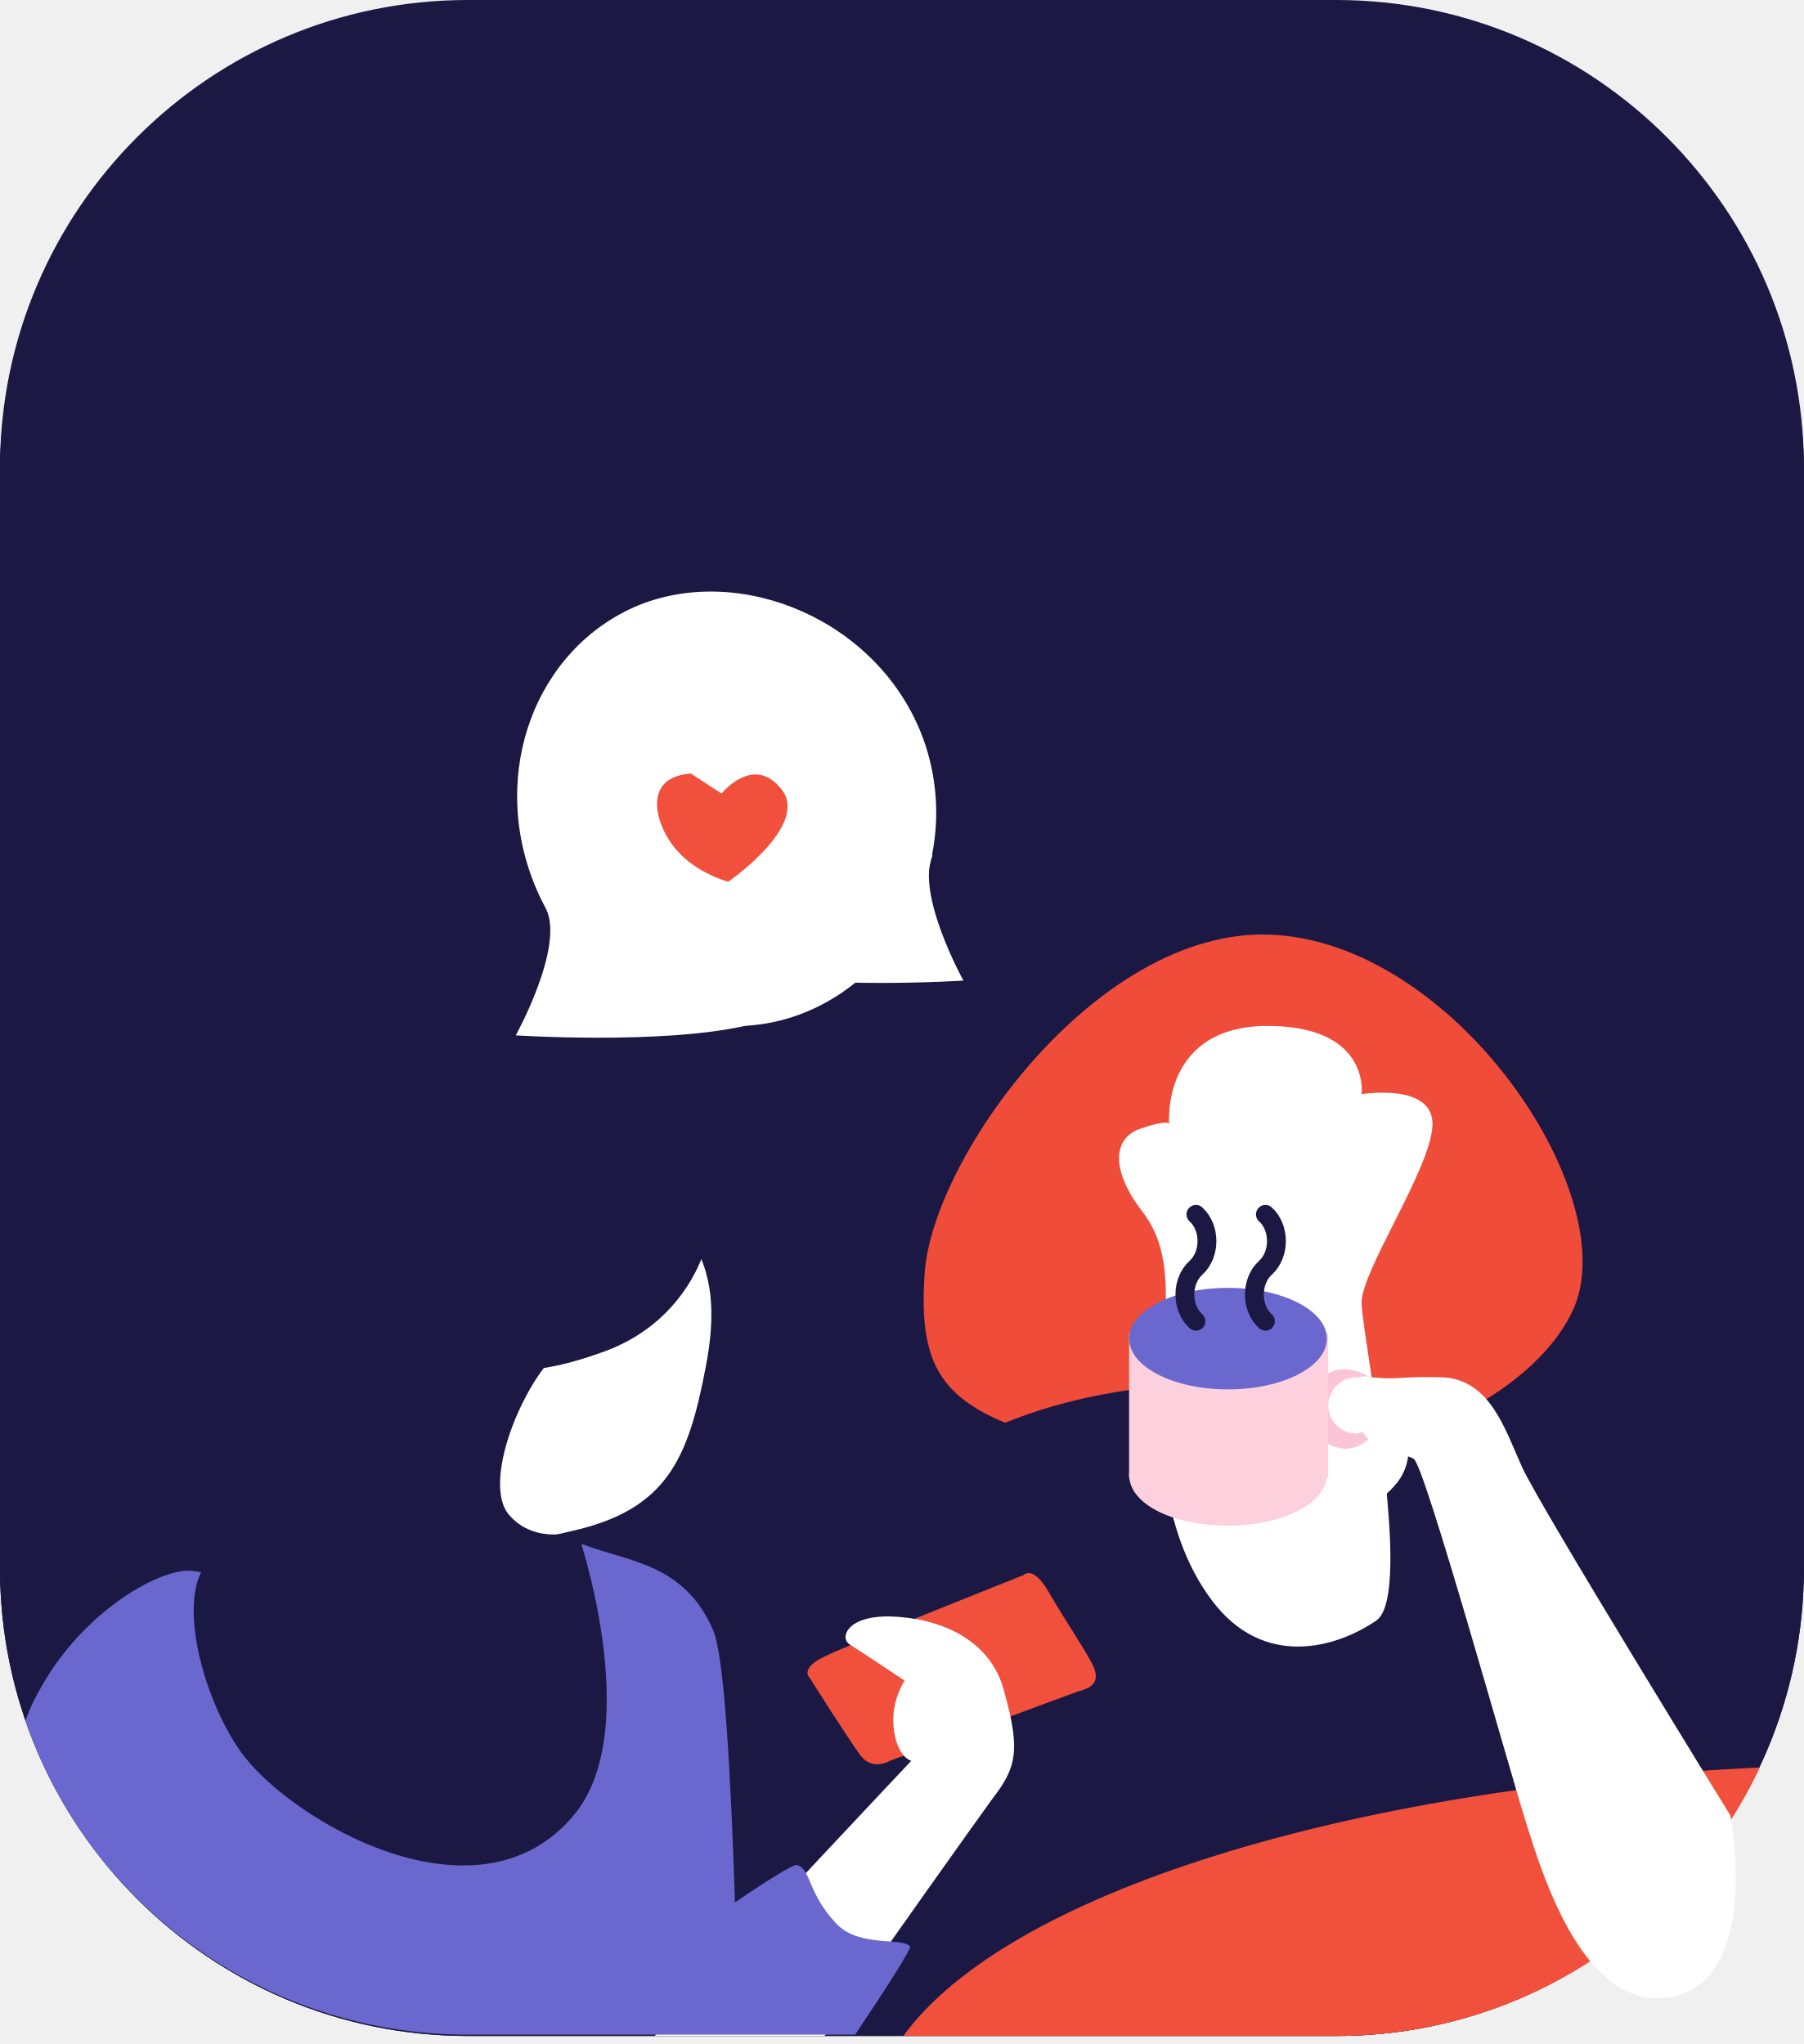
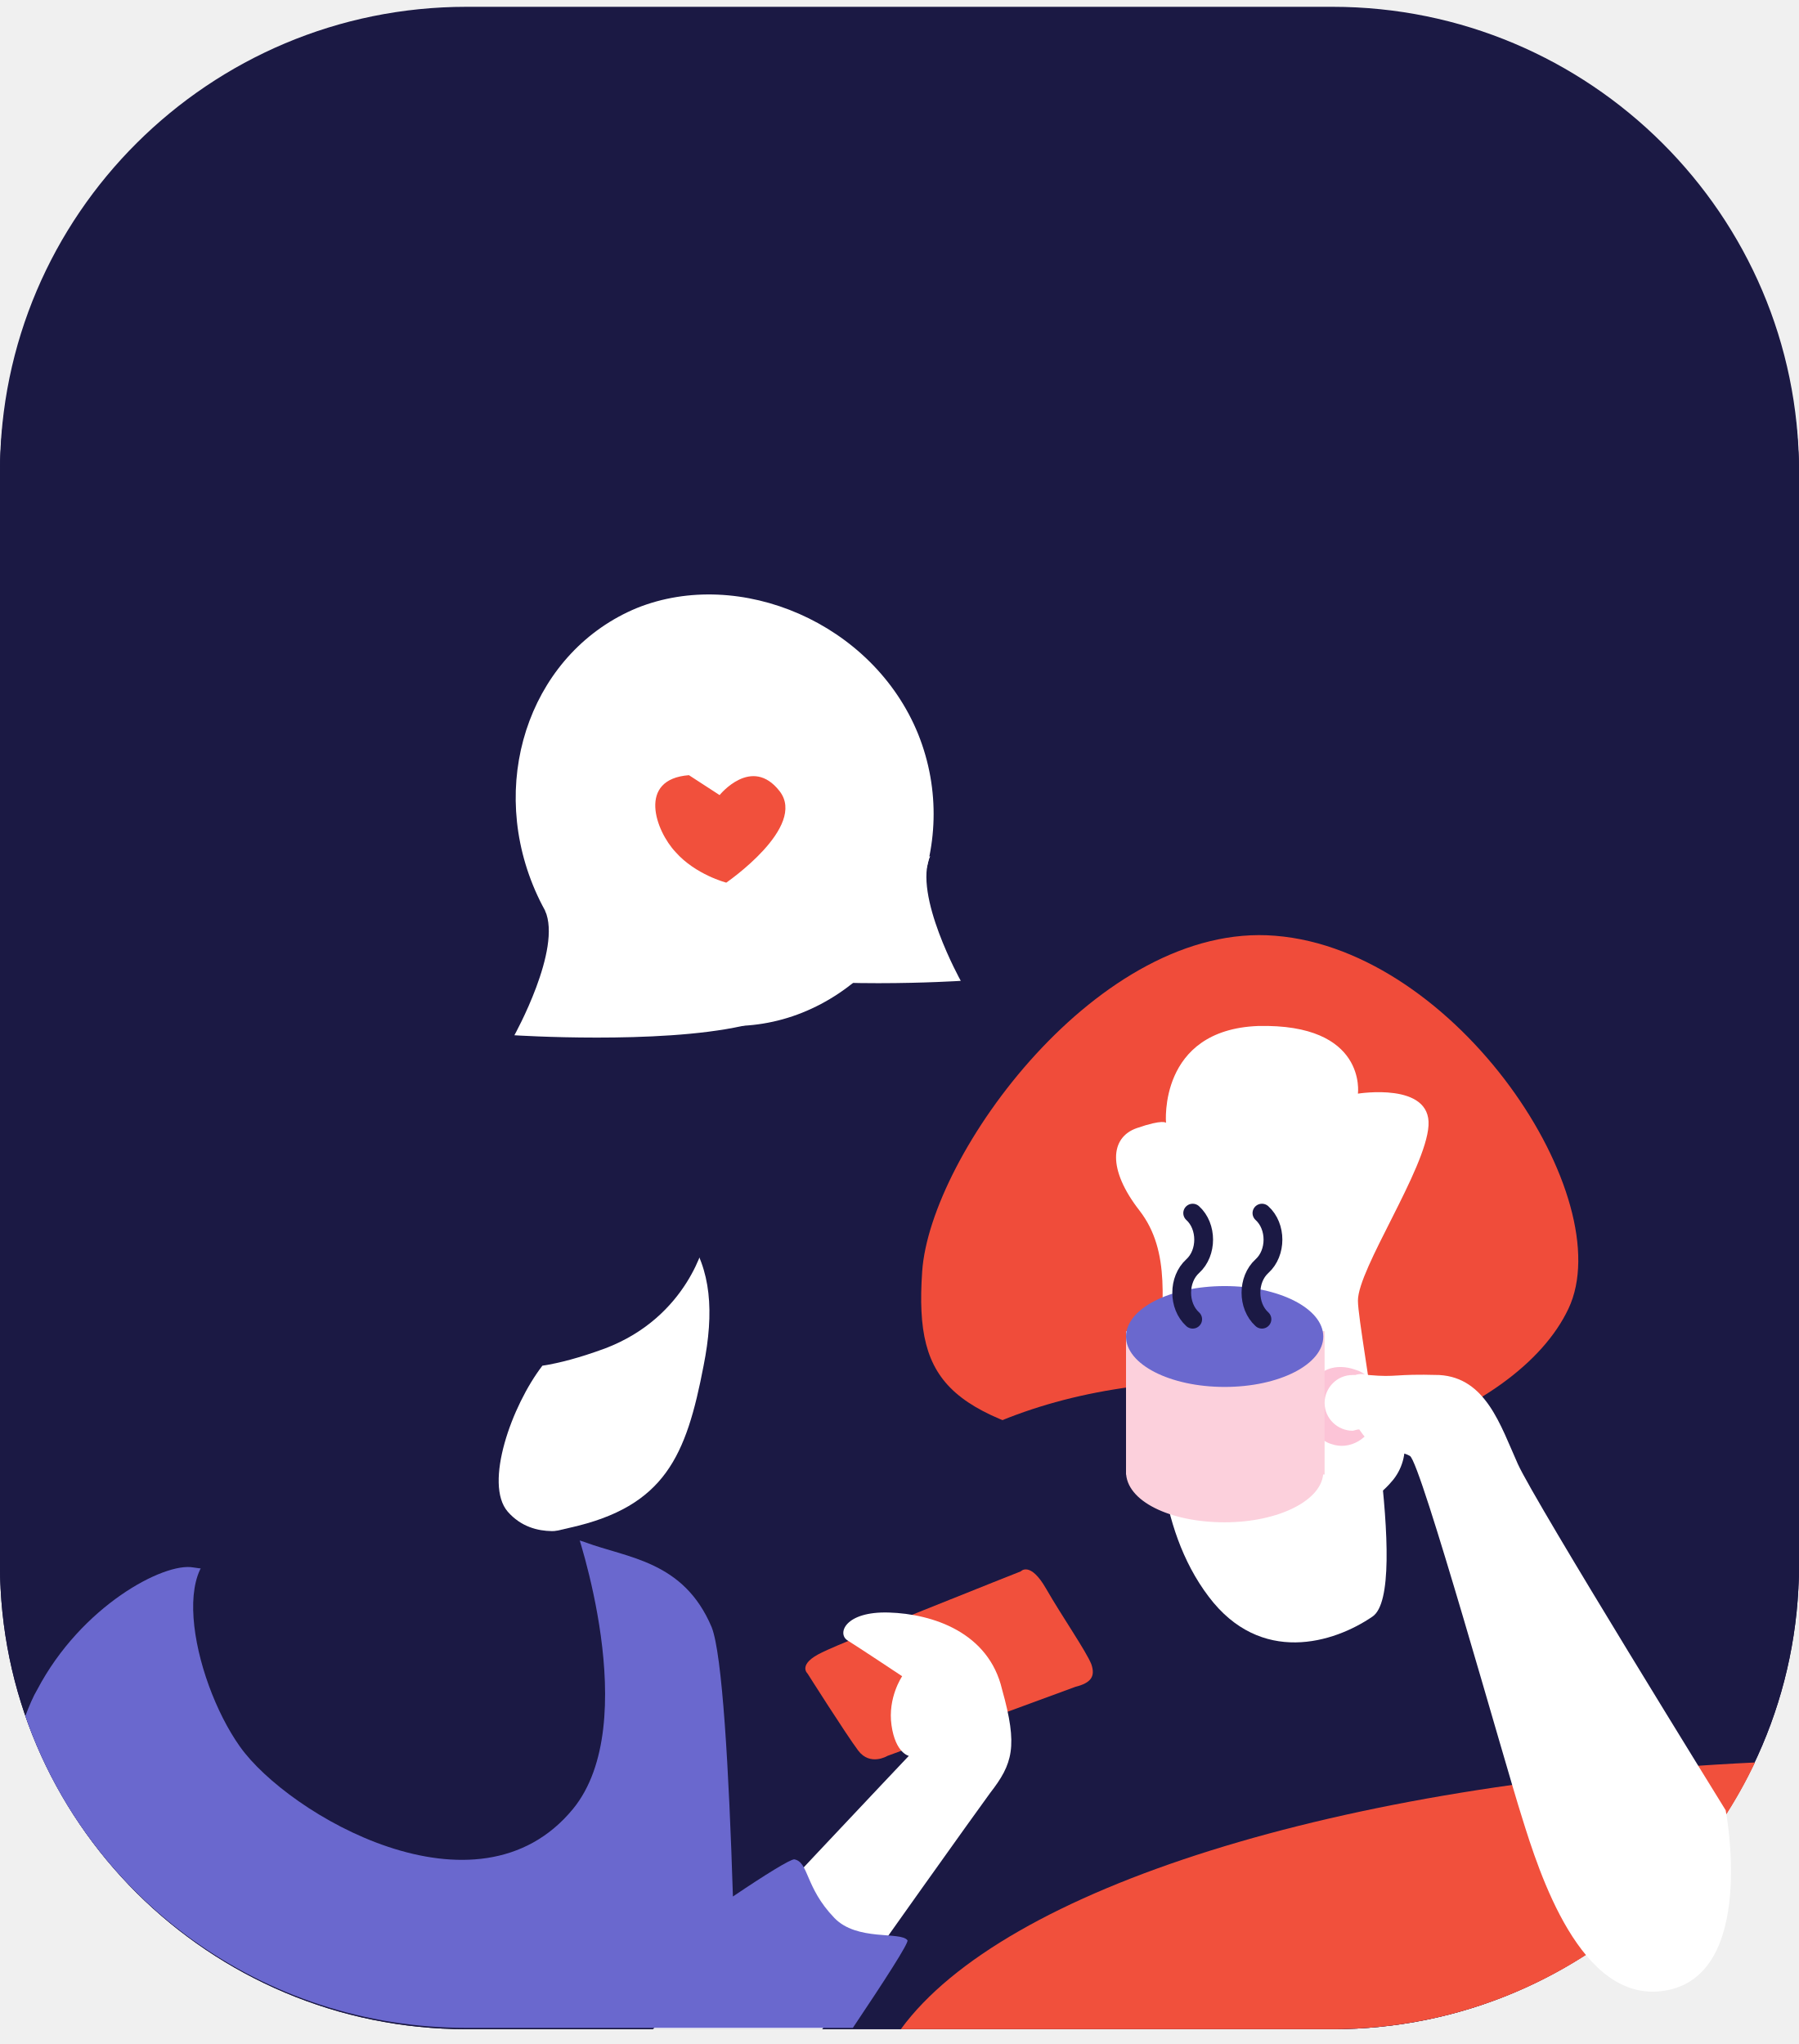
- <svg xmlns="http://www.w3.org/2000/svg" version="1.1" id="Layer_1" x="0px" y="0px" viewBox="0 0 135 153" style="enable-background:new 0 0 135 153;" xml:space="preserve">
-   <style type="text/css">
- 	.st0{fill:#1B1944;}
- 	.st1{fill:#F04C3A;}
- 	.st2{fill:#F1503C;}
- 	.st3{fill:#3E3035;}
- 	.st4{fill:none;stroke:#FFFFFF;stroke-width:8.03;stroke-linecap:round;}
- 	.st5{fill:#FFFFFF;}
- 	.st6{fill:#FCC4D7;}
- 	.st7{fill:#FCD0DC;}
- 	.st8{fill:#6A68CE;}
- 	.st9{fill:none;stroke:#1B1944;stroke-width:1.41;stroke-linecap:round;stroke-linejoin:round;}
- </style>
-   <g>
-     <path class="st0" d="M35,0h65c19.3,0,35,15.7,35,35v82c0,19.3-15.7,35-35,35H35c-19.3,0-35-15.7-35-35V35C0,15.7,15.7,0,35,0z" />
-     <path class="st0" d="M35,0.4h65c19.3,0,35,15.7,35,35v82c0,19.3-15.7,35-35,35H35c-19.3,0-35-15.7-35-35v-82C0,16,15.7,0.4,35,0.4z   " />
-     <path class="st0" d="M35,0.4h65c19.3,0,35,15.7,35,35v82c0,19.3-15.7,35-35,35H35c-19.3,0-35-15.7-35-35v-82C0,16,15.7,0.4,35,0.4z   " />
-     <path class="st1" d="M95.7,70c13.7,1.1,25.9,19.8,22,28.1c-3.9,8.3-19.8,13.8-33.1,11c-13.2-2.8-16-5-15.4-13.8   C69.8,86.5,82.5,68.9,95.7,70" />
-     <path class="st0" d="M89.3,103.6c-31.8,1.5-36.7,29.2-36.5,48.7H100c13.5,0,25.2-7.6,31-18.8C128.3,117.6,117.8,102.3,89.3,103.6z" />
-     <path class="st2" d="M67.6,152.4H100c14,0,26.1-8.2,31.7-20.1C100.5,133.8,75.3,141.8,67.6,152.4z" />
-     <path class="st3" d="M95.4,93c0.6,0.2,1.2-0.2,1.4-0.8c0.2-0.6-0.1-1.3-0.7-1.5c-0.6-0.2-1.2,0-1.4,0.6   C94.6,91.9,94.9,92.8,95.4,93" />
-     <path class="st4" d="M92.2,110.2l0.1-3.7" />
-     <path class="st4" d="M95.3,110.5l0.1-3.7" />
-     <path class="st4" d="M97.9,109.7l0.1-3.7" />
-     <path class="st4" d="M89.6,108.9c0,0,1.1,2,5.5,2s6.3-2.4,6.3-2.4" />
-     <path class="st5" d="M60.2,75.8c-7.7,3.1-16.8-1.2-20.2-9.6c-3.4-8.4,0.1-17.7,7.8-20.9c7.7-3.1,17.7,1.1,21.1,9.5   C72.3,63.3,67.9,72.7,60.2,75.8" />
-     <path class="st5" d="M40.9,68.1c1.3,2.9-2.3,9.4-2.3,9.4s10.8,0.7,17.1-0.7C62.1,75.4,40.9,68.1,40.9,68.1z" />
-     <path class="st2" d="M51.7,57.9c-3.9,0.3-2.5,4.2-1,5.8c1.5,1.7,3.8,2.3,3.8,2.3s6.1-4.2,4-6.9c-2.1-2.7-4.5,0.3-4.5,0.3L51.7,57.9   z" />
-     <path class="st5" d="M69.8,64c-1.3,2.9,2.3,9.4,2.3,9.4S61.3,74.1,55,72.7C48.6,71.3,69.8,64,69.8,64z" />
-     <path class="st5" d="M52.8,102.4c-1.3,6.8-2.9,10.6-10,12.2c-7.1,1.6-6.5,2.3-7,3.6c-0.6,1.3-4.3,3.9-4.3,3.9l-6.7-3.6   c0,0,1.2-6.2,1.3-8.6c0.2-2.4-4.6-2.3-3.1-11.3c1.5-8.9,6.6-15.7,17.7-12.3C51.9,89.6,54.4,94.3,52.8,102.4" />
-     <path class="st2" d="M80.7,126.6l-14.1,5.2c0,0-1.3,0.8-2.2-0.4c-0.9-1.2-3.8-5.8-3.8-5.8s-0.8-0.7,1.1-1.6   c1.8-0.9,14.9-6.1,14.9-6.1s0.7-0.8,1.9,1.3c1.2,2.1,3,4.7,3.4,5.7C82.2,125.8,81.9,126.3,80.7,126.6" />
-     <path class="st5" d="M66.7,121c-3.3-0.1-3.9,1.6-3.1,2.1c0.8,0.5,4.1,2.7,4.1,2.7s-1.1,1.6-0.8,3.7c0.3,2.1,1.3,2.3,1.3,2.3   S56.6,144.1,49,152.4h12.7c4.4-6.3,11.5-16.3,12.6-17.8c1.7-2.2,2.1-3.5,0.9-7.8C74.2,122.5,70,121.1,66.7,121z" />
-     <path class="st5" d="M94.4,76.8c8.2-0.2,7.5,5.1,7.5,5.1s5.5-0.9,5.3,2.4c-0.2,3.3-5.3,10.8-5.3,13.2c0,2.4,4,21.8,1.1,23.8   c-2.9,2-8.4,3.7-12.3-1.5c-4-5.3-4-12.8-3.7-17.4c0.2-4.6,0.9-8.6-1.5-11.7c-2.4-3.1-2.2-5.5-0.2-6.2s2.2-0.4,2.2-0.4   S86.9,77.1,94.4,76.8" />
-     <path class="st6" d="M99.9,108.3c1.4,0.5,2.9-0.4,3.4-2c0.5-1.6-0.2-3.2-1.6-3.6c-1.4-0.5-2.9-0.1-3.4,1.5   C97.8,105.7,98.5,107.9,99.9,108.3z" />
-     <path class="st7" d="M91.9,114.2c4.1,0,7.4-1.7,7.4-3.8c0-2.1-3.3-3.8-7.4-3.8c-4.1,0-7.4,1.7-7.4,3.8   C84.5,112.6,87.8,114.2,91.9,114.2z" />
-     <path class="st7" d="M99.4,99.8H84.5v10.8h14.9V99.8z" />
-     <path class="st8" d="M91.9,104c4.1,0,7.4-1.7,7.4-3.8c0-2.1-3.3-3.8-7.4-3.8c-4.1,0-7.4,1.7-7.4,3.8C84.5,102.3,87.8,104,91.9,104z   " />
-     <path class="st9" d="M89.5,98.9c-1.1-1-1.1-3,0-4c1.1-1,1.1-3,0-4" />
-     <path class="st9" d="M94.7,98.9c-1.1-1-1.1-3,0-4c1.1-1,1.1-3,0-4" />
-     <path class="st5" d="M124.9,149.5c-6.3,1-9.4-8.9-10.7-13.1c-1.3-4.1-7.6-26.8-8.4-27.2c-0.7-0.4-1.3-0.2-2.2-0.4   c-0.3-0.1-1-0.7-1.6-1.6c-0.2,0-0.4,0.1-0.5,0.1c-1.1,0-2.1-0.9-2.1-2.1c0-1.1,0.9-2.1,2.1-2.1c0.1,0,0.1,0,0.2,0   c0.3-0.1,0.6-0.1,1,0c2.2,0.2,1.8-0.1,5.3,0c3.5,0.2,4.6,3.8,5.9,6.7c1.3,2.9,15.6,26.1,15.6,26.1S131.9,148.4,124.9,149.5z" />
-     <path class="st8" d="M62.6,144c-2.2-2.3-1.9-4.2-3-4.4c-0.3,0-2.1,1.1-4.6,2.8c-0.3-9.6-0.8-18.3-1.6-20.3c-2.1-5-6.3-5.2-9.5-6.4   c-3.2-1.2-10.7,1-10.7,1l-0.9-2.3l-11.8,0.9l0.9,2.1c0,0-4.7,0.6-6.9,0.2c-2.2-0.4-8.4,2.9-11.7,9.2c-0.3,0.5-0.6,1.2-0.9,2   c4.7,13.7,17.8,23.5,33.1,23.5h29c2.4-3.6,4.2-6.4,4.1-6.6C67.6,145,64.3,145.8,62.6,144z" />
-     <path class="st0" d="M40.7,102.4c-2.3,3-4.4,8.9-2.6,11c2,2.3,5.1,1.2,5.1,1.2s5.1,14.7-0.2,21.2c-7.2,8.8-21.4,0.4-25-4.7   c-3.6-5.1-5.8-15.7,0.4-15.1c2.5,0.3,2.6-9,2.9-13.5c-0.3-3.3,0.1-6.9,1.9-10c2.8-4.5,6.9-7,10.1-7.6c3.2-0.6,5.4,0,6.6,0.1   c1,0.2,2.1,0.5,3.1,0.8c7,2.4,9.9,7.2,9.9,7.2s-1.2,5.7-7.5,8.1C43.5,101.8,42,102.2,40.7,102.4z" />
+ <svg xmlns="http://www.w3.org/2000/svg" width="132px" height="150px" viewBox="0 0 132 149" version="1.1">
+   <g id="surface1">
+     <path style=" stroke:none;fill-rule:nonzero;fill:rgb(10.588%,9.804%,26.667%);fill-opacity:1;" d="M 34.223 0 L 97.777 0 C 116.648 0 132 15.289 132 34.086 L 132 113.941 C 132 132.738 116.648 148.027 97.777 148.027 L 34.223 148.027 C 15.352 148.027 0 132.738 0 113.941 L 0 34.086 C 0 15.289 15.352 0 34.223 0 Z M 34.223 0 " />
+     <path style=" stroke:none;fill-rule:nonzero;fill:rgb(10.588%,9.804%,26.667%);fill-opacity:1;" d="M 34.223 0.391 L 97.777 0.391 C 116.648 0.391 132 15.68 132 34.473 L 132 114.332 C 132 133.125 116.648 148.414 97.777 148.414 L 34.223 148.414 C 15.352 148.414 0 133.125 0 114.332 L 0 34.473 C 0 15.582 15.352 0.391 34.223 0.391 Z M 34.223 0.391 " />
+     <path style=" stroke:none;fill-rule:nonzero;fill:rgb(10.588%,9.804%,26.667%);fill-opacity:1;" d="M 34.223 0.391 L 97.777 0.391 C 116.648 0.391 132 15.68 132 34.473 L 132 114.332 C 132 133.125 116.648 148.414 97.777 148.414 L 34.223 148.414 C 15.352 148.414 0 133.125 0 114.332 L 0 34.473 C 0 15.582 15.352 0.391 34.223 0.391 Z M 34.223 0.391 " />
+     <path style=" stroke:none;fill-rule:nonzero;fill:rgb(94.118%,29.804%,22.745%);fill-opacity:1;" d="M 93.574 68.172 C 106.969 69.242 118.898 87.453 115.086 95.535 C 111.27 103.617 95.723 108.973 82.719 106.246 C 69.812 103.52 67.074 101.379 67.664 92.809 C 68.25 84.238 80.668 67.098 93.574 68.172 " />
+     <path style=" stroke:none;fill-rule:nonzero;fill:rgb(10.588%,9.804%,26.667%);fill-opacity:1;" d="M 87.316 100.891 C 56.223 102.352 51.43 129.328 51.625 148.316 L 97.777 148.316 C 110.977 148.316 122.418 140.918 128.09 130.012 C 125.449 114.527 115.184 99.625 87.316 100.891 Z M 87.316 100.891 " />
+     <path style=" stroke:none;fill-rule:nonzero;fill:rgb(94.51%,31.373%,23.529%);fill-opacity:1;" d="M 66.098 148.414 L 97.777 148.414 C 111.465 148.414 123.297 140.43 128.773 128.84 C 98.266 130.301 73.625 138.094 66.098 148.414 Z M 66.098 148.414 " />
+     <path style=" stroke:none;fill-rule:nonzero;fill:rgb(24.314%,18.824%,20.784%);fill-opacity:1;" d="M 93.281 90.57 C 93.867 90.762 94.453 90.375 94.648 89.789 C 94.844 89.207 94.551 88.523 93.965 88.328 C 93.379 88.133 92.793 88.328 92.594 88.914 C 92.496 89.496 92.793 90.375 93.281 90.57 " />
+     <path style="fill:none;stroke-width:8.03;stroke-linecap:round;stroke-linejoin:miter;stroke:rgb(100%,100%,100%);stroke-opacity:1;stroke-miterlimit:4;" d="M 92.201 110.201 L 92.301 106.499 " transform="matrix(0.977778,0,0,0.973856,0,0)" />
+     <path style="fill:none;stroke-width:8.03;stroke-linecap:round;stroke-linejoin:miter;stroke:rgb(100%,100%,100%);stroke-opacity:1;stroke-miterlimit:4;" d="M 95.301 110.498 L 95.401 106.8 " transform="matrix(0.977778,0,0,0.973856,0,0)" />
+     <path style="fill:none;stroke-width:8.03;stroke-linecap:round;stroke-linejoin:miter;stroke:rgb(100%,100%,100%);stroke-opacity:1;stroke-miterlimit:4;" d="M 97.898 109.7 L 97.998 106.002 " transform="matrix(0.977778,0,0,0.973856,0,0)" />
+     <path style="fill:none;stroke-width:8.03;stroke-linecap:round;stroke-linejoin:miter;stroke:rgb(100%,100%,100%);stroke-opacity:1;stroke-miterlimit:4;" d="M 89.6 108.902 C 89.6 108.902 90.699 110.899 95.102 110.899 C 99.5 110.899 101.402 108.501 101.402 108.501 " transform="matrix(0.977778,0,0,0.973856,0,0)" />
+     <path style=" stroke:none;fill-rule:nonzero;fill:rgb(100%,100%,100%);fill-opacity:1;" d="M 58.863 73.816 C 51.332 76.836 42.438 72.648 39.109 64.469 C 35.785 56.289 39.207 47.23 46.738 44.117 C 54.266 41.098 64.043 45.188 67.367 53.367 C 70.691 61.645 66.391 70.801 58.863 73.816 " />
+     <path style=" stroke:none;fill-rule:nonzero;fill:rgb(100%,100%,100%);fill-opacity:1;" d="M 39.992 66.32 C 41.262 69.145 37.742 75.473 37.742 75.473 C 37.742 75.473 48.301 76.156 54.461 74.793 C 60.719 73.43 39.992 66.32 39.992 66.32 Z M 39.992 66.32 " />
+     <path style=" stroke:none;fill-rule:nonzero;fill:rgb(94.51%,31.373%,23.529%);fill-opacity:1;" d="M 50.551 56.387 C 46.738 56.68 48.105 60.477 49.574 62.035 C 51.039 63.691 53.289 64.273 53.289 64.273 C 53.289 64.273 59.254 60.184 57.199 57.555 C 55.148 54.926 52.801 57.848 52.801 57.848 Z M 50.551 56.387 " />
+     <path style=" stroke:none;fill-rule:nonzero;fill:rgb(100%,100%,100%);fill-opacity:1;" d="M 68.25 62.328 C 66.977 65.152 70.496 71.48 70.496 71.48 C 70.496 71.48 59.938 72.164 53.777 70.801 C 47.52 69.438 68.25 62.328 68.25 62.328 Z M 68.25 62.328 " />
+     <path style=" stroke:none;fill-rule:nonzero;fill:rgb(100%,100%,100%);fill-opacity:1;" d="M 51.625 99.723 C 50.355 106.344 48.793 110.047 41.848 111.605 C 34.906 113.16 35.492 113.844 35.004 115.109 C 34.418 116.375 30.801 118.906 30.801 118.906 L 24.25 115.402 C 24.25 115.402 25.422 109.363 25.52 107.027 C 25.715 104.691 21.023 104.785 22.488 96.023 C 23.957 87.355 28.941 80.734 39.797 84.043 C 50.746 87.258 53.191 91.836 51.625 99.723 " />
+     <path style=" stroke:none;fill-rule:nonzero;fill:rgb(94.51%,31.373%,23.529%);fill-opacity:1;" d="M 78.906 123.289 L 65.121 128.355 C 65.121 128.355 63.848 129.133 62.969 127.965 C 62.09 126.797 59.254 122.316 59.254 122.316 C 59.254 122.316 58.473 121.633 60.328 120.758 C 62.09 119.883 74.898 114.816 74.898 114.816 C 74.898 114.816 75.582 114.039 76.754 116.082 C 77.93 118.129 79.688 120.66 80.078 121.633 C 80.375 122.512 80.078 122.996 78.906 123.289 " />
+     <path style=" stroke:none;fill-rule:nonzero;fill:rgb(100%,100%,100%);fill-opacity:1;" d="M 65.219 117.836 C 61.992 117.738 61.406 119.395 62.188 119.883 C 62.969 120.367 66.195 122.512 66.195 122.512 C 66.195 122.512 65.121 124.07 65.414 126.113 C 65.707 128.16 66.684 128.355 66.684 128.355 C 66.684 128.355 55.344 140.332 47.91 148.414 L 60.328 148.414 C 64.633 142.281 71.574 132.543 72.648 131.082 C 74.312 128.938 74.703 127.672 73.527 123.484 C 72.551 119.297 68.445 117.934 65.219 117.836 Z M 65.219 117.836 " />
+     <path style=" stroke:none;fill-rule:nonzero;fill:rgb(100%,100%,100%);fill-opacity:1;" d="M 92.301 74.793 C 100.32 74.598 99.637 79.758 99.637 79.758 C 99.637 79.758 105.012 78.883 104.816 82.098 C 104.621 85.309 99.637 92.613 99.637 94.949 C 99.637 97.289 103.547 116.18 100.711 118.129 C 97.875 120.078 92.496 121.73 88.684 116.668 C 84.773 111.508 84.773 104.203 85.066 99.723 C 85.262 95.242 85.945 91.348 83.602 88.328 C 81.254 85.309 81.449 82.973 83.406 82.289 C 85.359 81.609 85.555 81.902 85.555 81.902 C 85.555 81.902 84.969 75.086 92.301 74.793 " />
+     <path style=" stroke:none;fill-rule:nonzero;fill:rgb(98.824%,76.863%,84.314%);fill-opacity:1;" d="M 97.68 105.469 C 99.051 105.957 100.516 105.078 101.004 103.52 C 101.492 101.961 100.809 100.406 99.441 100.016 C 98.07 99.527 96.605 99.918 96.117 101.477 C 95.625 102.938 96.312 105.078 97.68 105.469 Z M 97.68 105.469 " />
+     <path style=" stroke:none;fill-rule:nonzero;fill:rgb(98.824%,81.569%,86.275%);fill-opacity:1;" d="M 89.859 111.215 C 93.867 111.215 97.094 109.559 97.094 107.516 C 97.094 105.469 93.867 103.812 89.859 103.812 C 85.848 103.812 82.621 105.469 82.621 107.516 C 82.621 109.656 85.848 111.215 89.859 111.215 Z M 89.859 111.215 " />
+     <path style=" stroke:none;fill-rule:nonzero;fill:rgb(98.824%,81.569%,86.275%);fill-opacity:1;" d="M 97.191 97.191 L 82.621 97.191 L 82.621 107.707 L 97.191 107.707 Z M 97.191 97.191 " />
+     <path style=" stroke:none;fill-rule:nonzero;fill:rgb(41.569%,40.784%,80.784%);fill-opacity:1;" d="M 89.859 101.281 C 93.867 101.281 97.094 99.625 97.094 97.582 C 97.094 95.535 93.867 93.879 89.859 93.879 C 85.848 93.879 82.621 95.535 82.621 97.582 C 82.621 99.625 85.848 101.281 89.859 101.281 Z M 89.859 101.281 " />
+     <path style="fill:none;stroke-width:1.41;stroke-linecap:round;stroke-linejoin:round;stroke:rgb(10.588%,9.804%,26.667%);stroke-opacity:1;stroke-miterlimit:4;" d="M 89.501 98.898 C 88.402 97.899 88.402 95.902 89.501 94.899 C 90.599 93.9 90.599 91.899 89.501 90.9 " transform="matrix(0.977778,0,0,0.973856,0,0)" />
+     <path style="fill:none;stroke-width:1.41;stroke-linecap:round;stroke-linejoin:round;stroke:rgb(10.588%,9.804%,26.667%);stroke-opacity:1;stroke-miterlimit:4;" d="M 94.698 98.898 C 93.6 97.899 93.6 95.902 94.698 94.899 C 95.801 93.9 95.801 91.899 94.698 90.9 " transform="matrix(0.977778,0,0,0.973856,0,0)" />
+     <path style=" stroke:none;fill-rule:nonzero;fill:rgb(100%,100%,100%);fill-opacity:1;" d="M 122.125 145.59 C 115.965 146.566 112.934 136.926 111.664 132.836 C 110.391 128.84 104.23 106.734 103.449 106.344 C 102.766 105.957 102.18 106.148 101.297 105.957 C 101.004 105.859 100.32 105.273 99.734 104.398 C 99.539 104.398 99.344 104.496 99.246 104.496 C 98.168 104.496 97.191 103.617 97.191 102.449 C 97.191 101.379 98.07 100.406 99.246 100.406 C 99.344 100.406 99.344 100.406 99.441 100.406 C 99.734 100.309 100.027 100.309 100.418 100.406 C 102.57 100.598 102.18 100.309 105.602 100.406 C 109.023 100.598 110.098 104.105 111.367 106.93 C 112.641 109.754 126.621 132.348 126.621 132.348 C 126.621 132.348 128.969 144.52 122.125 145.59 Z M 122.125 145.59 " />
+     <path style=" stroke:none;fill-rule:nonzero;fill:rgb(41.569%,40.784%,80.784%);fill-opacity:1;" d="M 61.207 140.234 C 59.059 137.996 59.352 136.145 58.277 135.949 C 57.98 135.949 56.223 137.023 53.777 138.676 C 53.484 129.328 52.996 120.855 52.215 118.906 C 50.16 114.039 46.055 113.844 42.926 112.676 C 39.797 111.508 32.461 113.648 32.461 113.648 L 31.582 111.41 L 20.043 112.285 L 20.926 114.332 C 20.926 114.332 16.328 114.914 14.18 114.527 C 12.027 114.137 5.965 117.352 2.738 123.484 C 2.445 123.973 2.152 124.652 1.859 125.434 C 6.453 138.773 19.262 148.316 34.223 148.316 L 62.578 148.316 C 64.926 144.812 66.684 142.086 66.586 141.891 C 66.098 141.211 62.871 141.988 61.207 140.234 Z M 61.207 140.234 " />
+     <path style=" stroke:none;fill-rule:nonzero;fill:rgb(10.588%,9.804%,26.667%);fill-opacity:1;" d="M 39.797 99.723 C 37.547 102.645 35.492 108.391 37.254 110.434 C 39.207 112.676 42.238 111.605 42.238 111.605 C 42.238 111.605 47.227 125.918 42.043 132.25 C 35.004 140.82 21.121 132.641 17.602 127.672 C 14.078 122.707 11.93 112.383 17.992 112.969 C 20.438 113.258 20.535 104.203 20.828 99.82 C 20.535 96.605 20.926 93.102 22.684 90.082 C 25.422 85.699 29.43 83.266 32.559 82.68 C 35.688 82.098 37.84 82.68 39.012 82.777 C 39.992 82.973 41.066 83.266 42.043 83.559 C 48.891 85.895 51.723 90.57 51.723 90.57 C 51.723 90.57 50.551 96.121 44.391 98.457 C 42.535 99.137 41.066 99.527 39.797 99.723 Z M 39.797 99.723 " />
  </g>
</svg>
